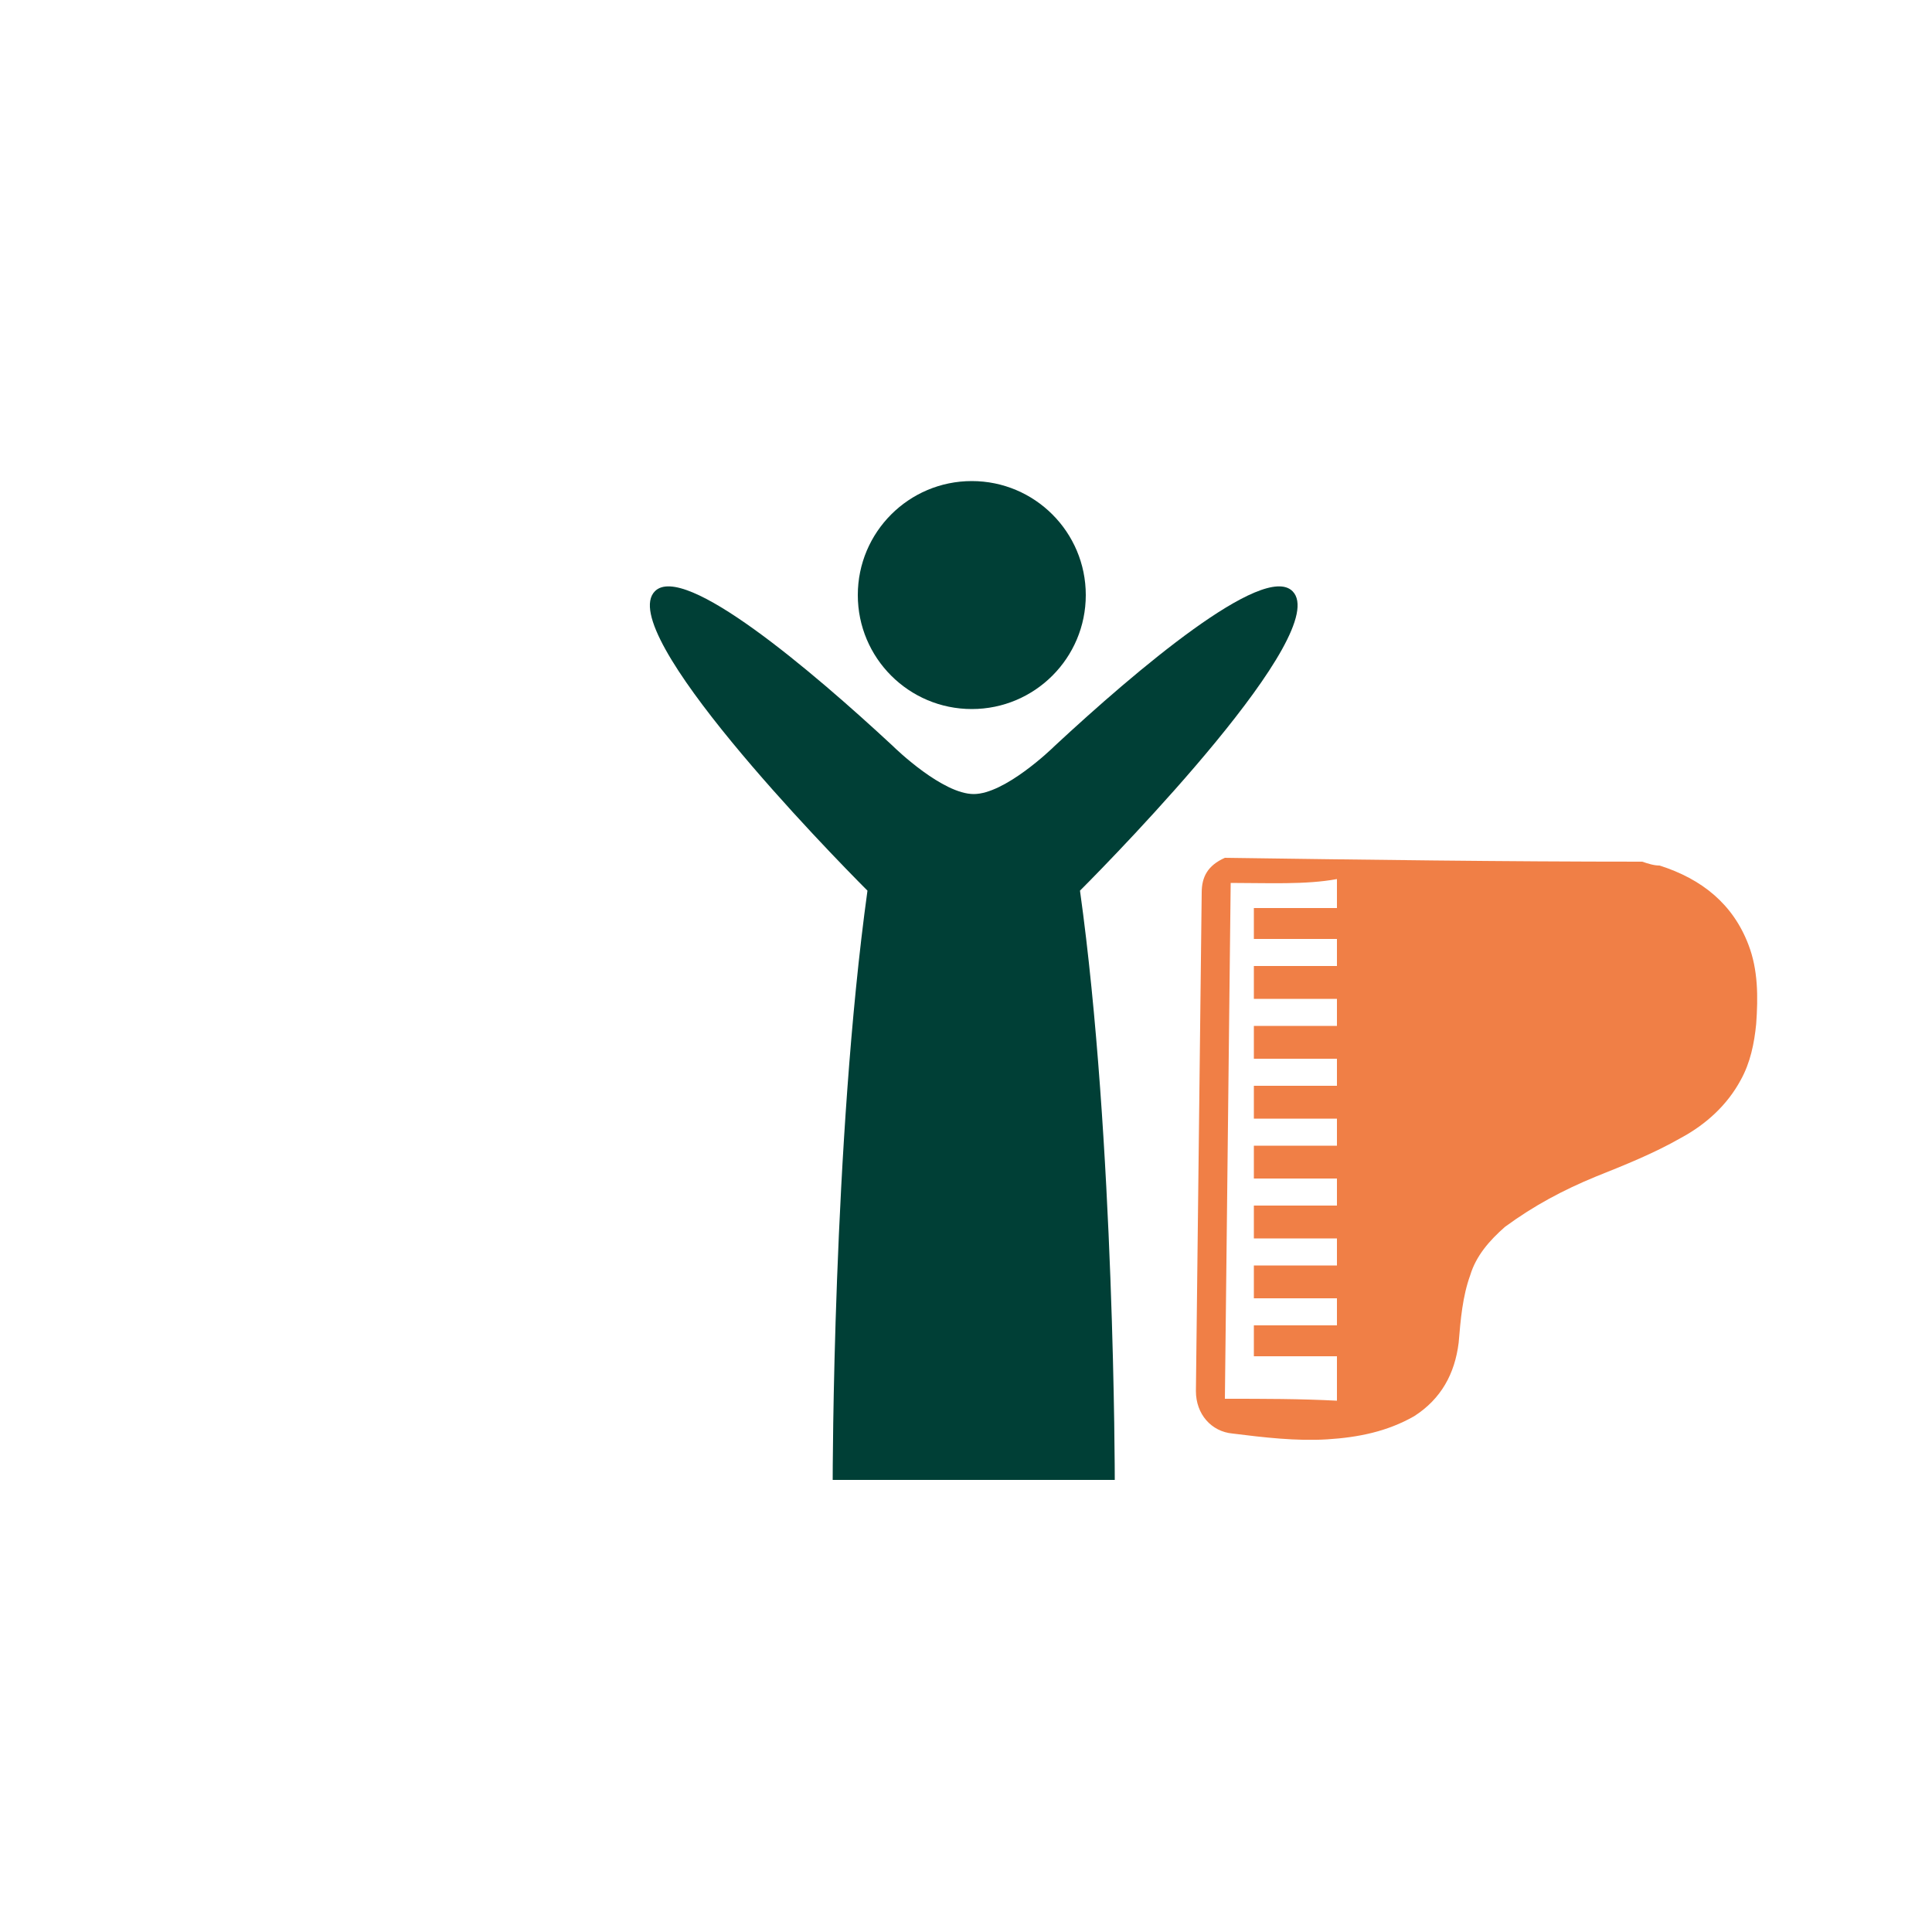
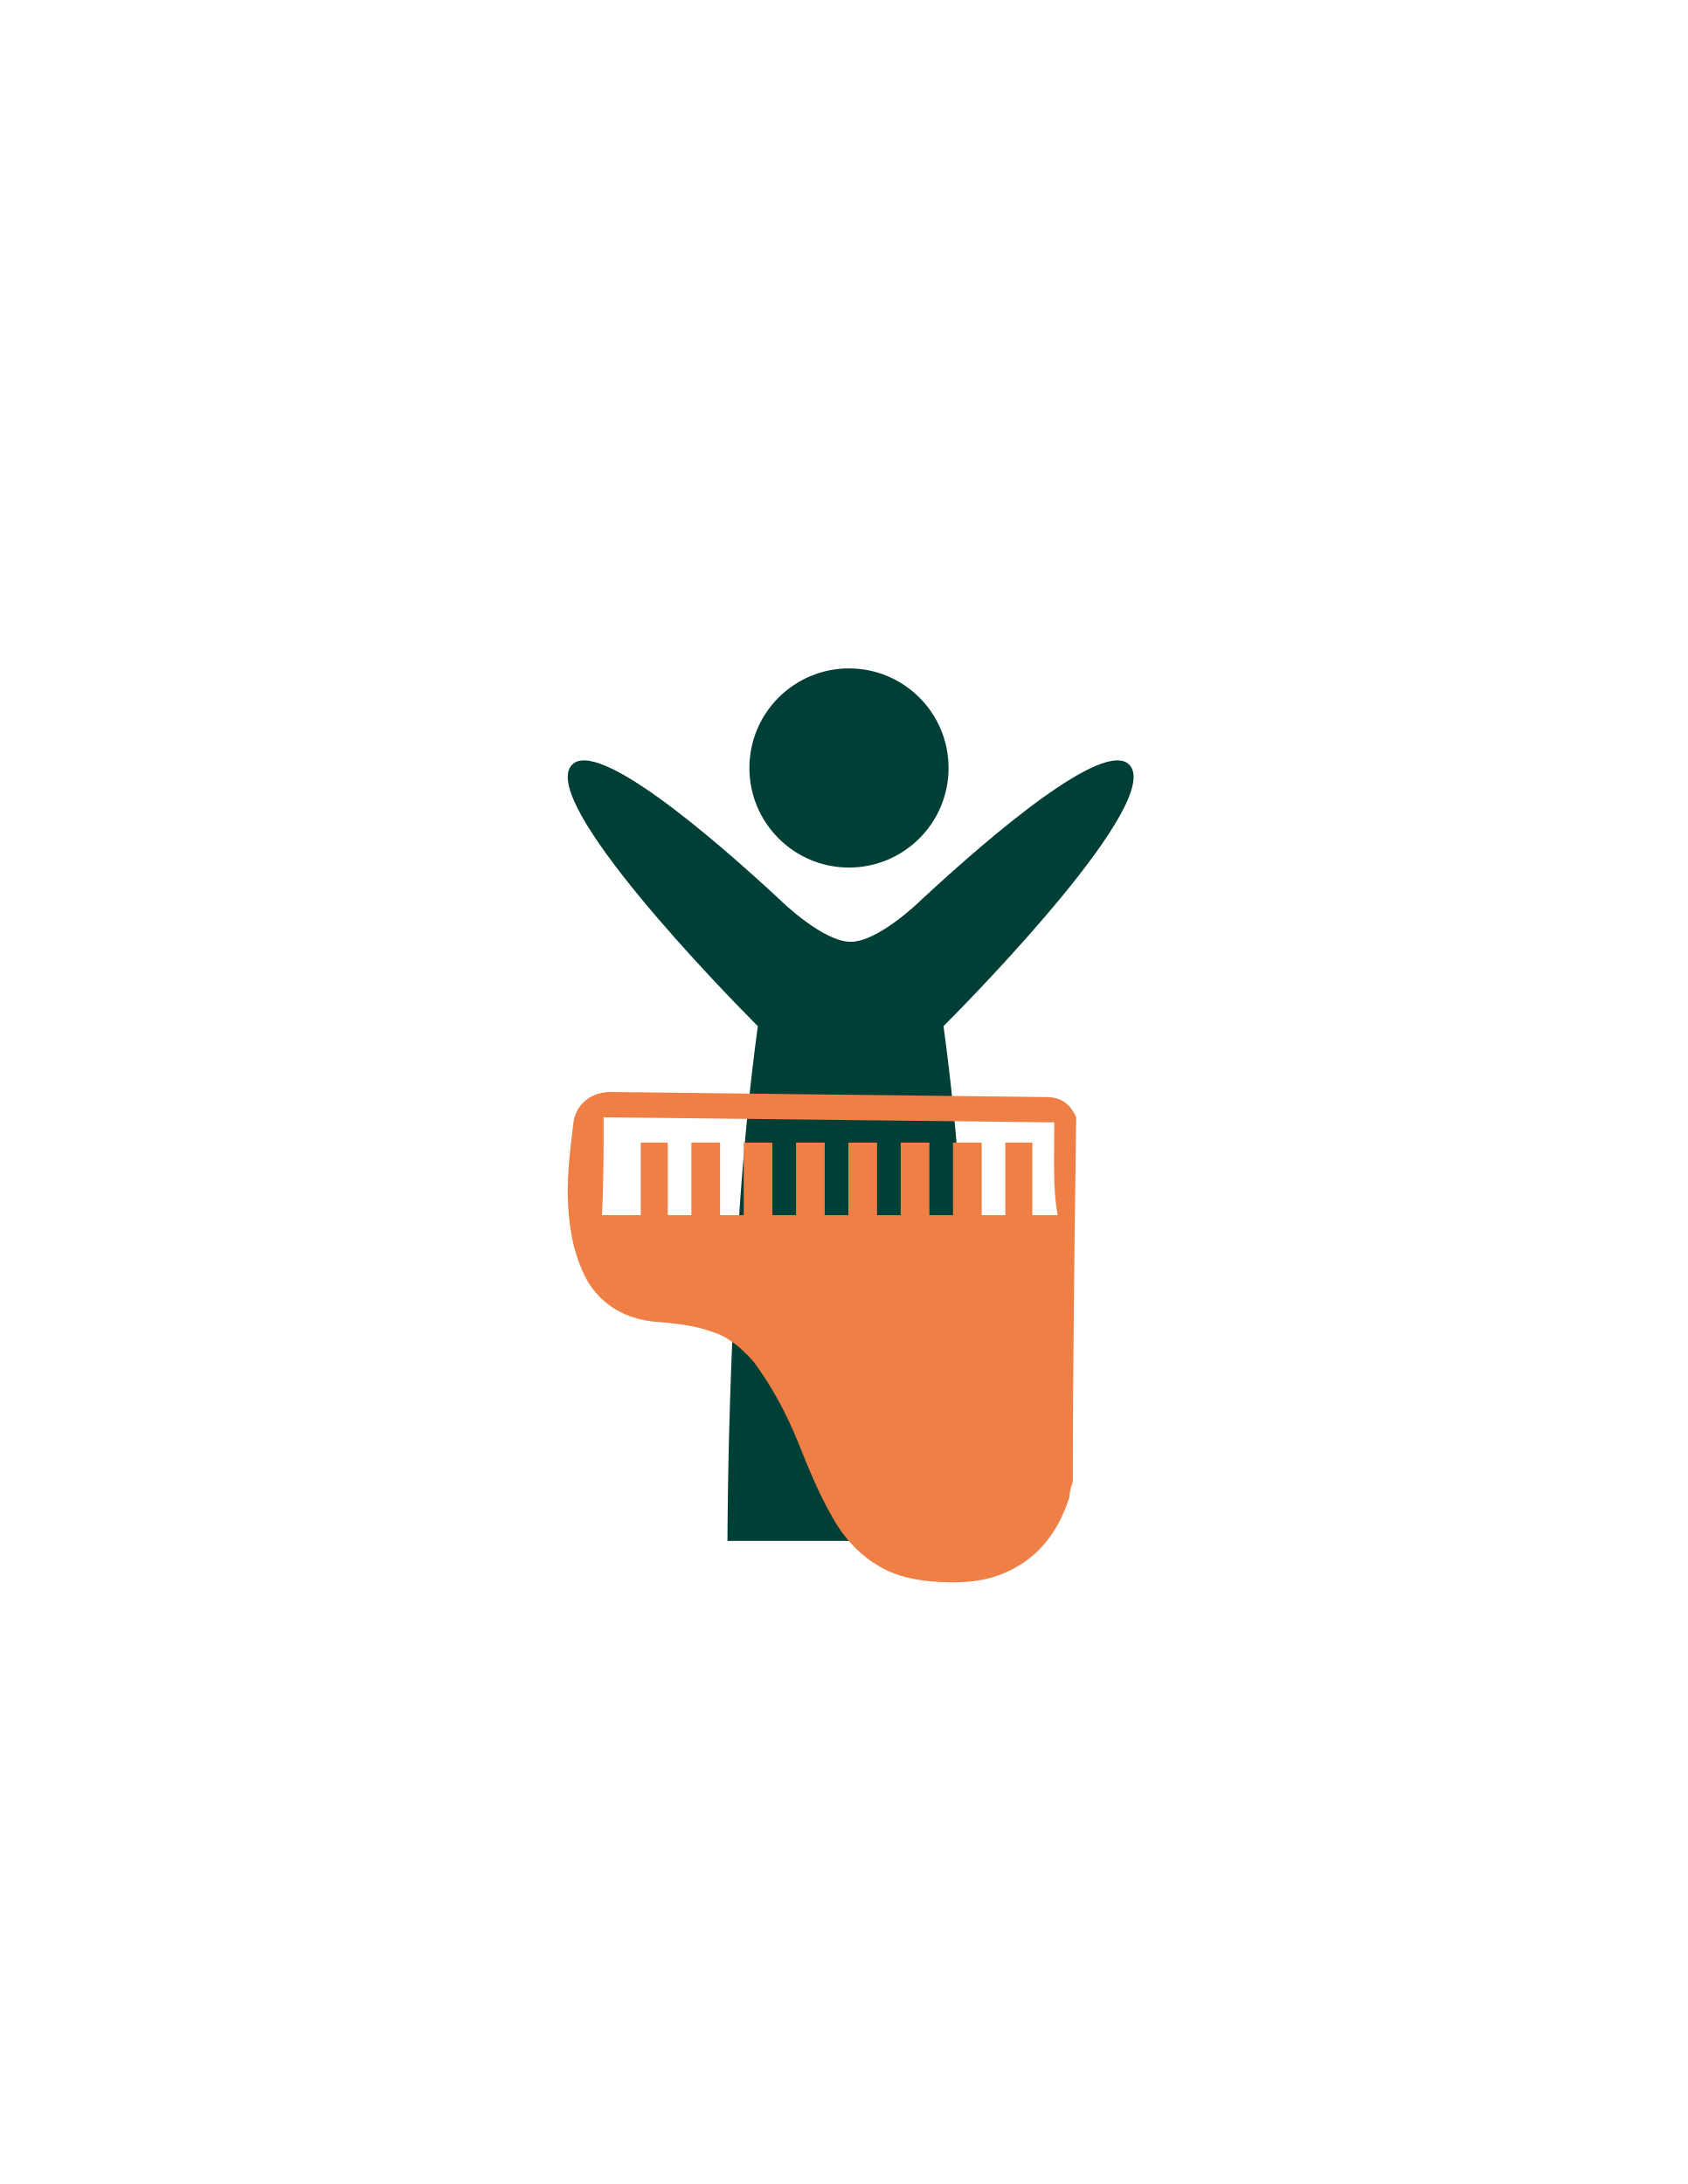
- <svg xmlns="http://www.w3.org/2000/svg" version="1.1" id="Layer_1" x="0px" y="0px" viewBox="0 0 100 100" style="enable-background:new 0 0 100 100;" xml:space="preserve">
-   <style type="text/css">
- 	.st0{fill:#F07F46;}
- 	.st1{fill:#003F36;}
- </style>
-   <path class="st0" d="M-142.5,103.3c0.3,0,0.5,0,0.7,0c0.5,0,0.7,0.2,0.7,0.7c0,0.1,0,0.2,0,0.2c0,9.9,0,19.7,0,29.6  c0,0.8-0.1,0.9-0.9,0.9c-0.3,0-0.6,0-0.9,0c-0.4,0-0.6-0.2-0.6-0.6c0-0.1,0-0.2,0-0.4c0-12.1,0-24.2,0-36.2c0-0.2,0-0.3,0-0.5  c0-0.3,0.2-0.5,0.5-0.5c0.3,0,0.5,0.1,0.6,0.4c0,0.2,0,0.3,0,0.5c0,1.8,0,3.6,0,5.4C-142.5,103-142.5,103.1-142.5,103.3z" />
-   <path class="st0" d="M-150.8,115.7c-2.7,0.8-4.1,2.5-3.8,4.9c0.2,1.7,1.7,3.9,4.9,3.8c0,2.6,0.3,5.1-1.4,7.4c-1.3,1.8-3.1,2.7-5.4,3  c0-0.9,0.1-1.8,0.1-2.6c0.1-1.6,0.1-1.6-1.5-1.6c-1.6,0-3.1,0-4.7,0c-1,0-1.2,0.2-1.1,1.2c0.1,1,0.1,2,0.2,3c-1.2-0.1-2.3-0.4-3.3-1  c-2.1-1.3-3.3-3.2-3.4-5.7c-0.1-1.2,0-2.3,0-3.6c1.4,0.1,2.6-0.3,3.6-1.2c0.8-0.8,1.2-1.7,1.3-2.8c0.1-1.8-0.9-4.1-3.7-4.6  c0-1.8-0.2-3.5,0-5.3c0.3-2.4,2.5-4.1,5.1-4.2c0.4,0,0.7,0,1.1,0c0,0.9-0.1,1.7-0.1,2.6c-0.2,3-0.4,6-0.7,9.1c0,0.6,0.2,1,0.9,1  c1.9,0,3.7,0,5.6,0c0.7,0,0.9-0.3,0.9-1c-0.1-1.4-0.3-2.9-0.4-4.3c-0.2-2.3-0.3-4.6-0.4-6.9c0-0.1,0-0.2,0-0.4  c2.9-0.4,5.4,1.1,6.1,4c0.1,0.3,0.1,0.7,0.1,1C-150.8,112.8-150.8,114.2-150.8,115.7z M-160.1,123.9c0.9,0,1.9,0,2.8,0  c0.6,0,0.9-0.3,0.9-0.7c0-0.5-0.3-0.8-0.9-0.8c-1.9,0-3.7,0-5.6,0c-0.6,0-0.9,0.3-0.9,0.8c0,0.4,0.4,0.7,0.9,0.7  C-161.9,123.9-161,123.9-160.1,123.9z" />
-   <path class="st0" d="M-160.7,93.9c0.4,0,0.9,0,1.4,0c0.4,7.8,0.9,15.6,1.3,23.4c-1.3,0-2.7,0-4,0  C-161.6,109.5-161.1,101.7-160.7,93.9z" />
-   <path class="st0" d="M-158.2,137.9c-1.2,0-2.4,0-3.7,0c-0.1-1.9-0.2-3.9-0.3-5.9c1.4,0,2.8,0,4.3,0  C-158,134-158.1,135.9-158.2,137.9z" />
-   <path class="st0" d="M-158.6,92.4c-1,0-1.9,0-2.8,0c0-1.7,0-3.3,0-5c0.9,0,1.9,0,2.8,0C-158.6,89-158.6,90.7-158.6,92.4z" />
+ <svg xmlns="http://www.w3.org/2000/svg" version="1.1" id="Layer_1" x="0px" y="0px" width="612px" height="792px" viewBox="0 0 612 792" enable-background="new 0 0 612 792" xml:space="preserve">
+   <path fill="#F07F46" d="M-872.1,722.196c1.836,0,3.06,0,4.284,0c3.06,0,4.284,1.224,4.284,4.284c0,0.611,0,1.224,0,1.224  c0,60.588,0,120.563,0,181.152c0,4.896-0.612,5.508-5.508,5.508c-1.836,0-3.672,0-5.508,0c-2.448,0-3.672-1.225-3.672-3.672  c0-0.612,0-1.225,0-2.448c0-74.052,0-148.104,0-221.544c0-1.225,0-1.836,0-3.061c0-1.836,1.224-3.06,3.06-3.06  s3.06,0.612,3.672,2.448c0,1.224,0,1.836,0,3.06c0,11.016,0,22.032,0,33.048C-872.1,720.36-872.1,720.972-872.1,722.196z" />
+   <path fill="#F07F46" d="M-922.896,798.084c-16.524,4.896-25.092,15.3-23.256,29.988c1.224,10.403,10.404,23.868,29.988,23.256  c0,15.912,1.836,31.212-8.568,45.288c-7.956,11.016-18.972,16.523-33.048,18.359c0-5.508,0.612-11.016,0.612-15.911  c0.612-9.793,0.612-9.793-9.18-9.793c-9.792,0-18.972,0-28.764,0c-6.12,0-7.344,1.225-6.732,7.345  c0.612,6.12,0.612,12.239,1.224,18.359c-7.344-0.611-14.076-2.447-20.196-6.12c-12.852-7.955-20.196-19.584-20.808-34.884  c-0.612-7.344,0-14.076,0-22.032c8.568,0.612,15.912-1.836,22.032-7.344c4.896-4.896,7.344-10.403,7.956-17.136  c0.612-11.016-5.508-25.092-22.644-28.152c0-11.016-1.224-21.42,0-32.436c1.836-14.688,15.3-25.092,31.212-25.704  c2.448,0,4.284,0,6.732,0c0,5.508-0.612,10.404-0.612,15.912c-1.224,18.359-2.448,36.72-4.284,55.691c0,3.673,1.224,6.12,5.508,6.12  c11.628,0,22.644,0,34.272,0c4.284,0,5.508-1.836,5.508-6.12c-0.612-8.567-1.836-17.748-2.448-26.315  c-1.224-14.076-1.836-28.152-2.448-42.229c0-0.611,0-1.224,0-2.447c17.748-2.448,33.048,6.731,37.332,24.479  c0.612,1.836,0.612,4.284,0.612,6.12C-922.896,780.336-922.896,788.904-922.896,798.084z M-979.812,848.268  c5.508,0,11.628,0,17.136,0c3.672,0,5.508-1.836,5.508-4.283c0-3.061-1.836-4.896-5.508-4.896c-11.628,0-22.644,0-34.272,0  c-3.672,0-5.508,1.836-5.508,4.896c0,2.447,2.448,4.283,5.508,4.283C-990.828,848.268-985.32,848.268-979.812,848.268z" />
+   <path fill="#F07F46" d="M-983.484,664.668c2.448,0,5.508,0,8.568,0c2.448,47.736,5.508,95.472,7.956,143.208  c-7.956,0-16.524,0-24.48,0C-988.992,760.14-985.932,712.404-983.484,664.668z" />
+   <path fill="#F07F46" d="M-968.184,933.948c-7.344,0-14.688,0-22.644,0c-0.612-11.628-1.224-23.868-1.836-36.108  c8.568,0,17.136,0,26.316,0C-966.96,910.08-967.572,921.708-968.184,933.948z" />
+   <path fill="#F07F46" d="M-970.632,655.488c-6.12,0-11.628,0-17.136,0c0-10.404,0-20.196,0-30.601c5.508,0,11.628,0,17.136,0  C-970.632,634.68-970.632,645.084-970.632,655.488z" />
  <g>
-     <path class="st0" d="M-48.5,59.4c0,0-0.1,0.1-0.1,0.1c-0.3,0.9-0.9,1.4-1.9,1.4c-0.2,0-0.4,0-0.5,0c0-2.1,0-4.1,0-6.2   c0.4,0,0.8,0.1,1.2,0.1c0.1-3.5-1.2-6.4-4.1-8.4c-3.2-2.1-6.7-2.3-10-0.3c-3.3,1.9-4.7,4.9-4.6,8.7c0.4,0,0.8-0.1,1.2-0.1   c0,2.1,0,4.2,0,6.2c-0.8,0.1-1.6,0-2.1-0.7c-0.3-0.3-0.4-0.7-0.4-1.2c0-1.7,0-3.5,0-5.2c0.1-3.1,1.3-5.6,3.6-7.6   c1.6-1.4,3.5-2.3,5.6-2.5c3.1-0.4,5.9,0.4,8.3,2.4c1.8,1.5,3,3.5,3.5,5.9c0.1,0.4,0.1,0.9,0.2,1.3c0,0,0,0.1,0,0.1   C-48.5,55.3-48.5,57.4-48.5,59.4z" />
-     <path class="st0" d="M-63.6,57.8c0,1.2,0,2.4,0,3.6c0,0.5-0.2,0.8-0.7,0.7c-0.3,0-0.7,0-1-0.1c-0.5-0.2-0.7-0.6-0.7-1.2   c0-1.6,0-3.1,0-4.7c0-0.5,0-0.9,0-1.4c0-0.8,0.5-1.3,1.3-1.3c0.2,0,0.3,0,0.5,0c0.4,0,0.7,0.3,0.7,0.7   C-63.6,55.3-63.6,56.6-63.6,57.8z" />
-     <path class="st0" d="M-54.8,57.8c0-1.2,0-2.4,0-3.6c0-0.5,0.2-0.7,0.7-0.7c0.2,0,0.3,0,0.5,0c0.7,0,1.2,0.5,1.2,1.2   c0,2.1,0,4.2,0,6.2c0,0.7-0.5,1.2-1.2,1.2c-0.2,0-0.4,0-0.6,0c-0.4,0-0.7-0.3-0.7-0.7C-54.8,60.2-54.8,59-54.8,57.8z" />
+     <path fill="#F07F46" d="M-296.82,453.528l-0.612,0.611c-1.836,5.509-5.508,8.568-11.628,8.568c-1.224,0-2.448,0-3.06,0   c0-12.852,0-25.092,0-37.944c2.448,0,4.896,0.612,7.344,0.612c0.612-21.42-7.344-39.168-25.092-51.408   c-19.584-12.852-41.004-14.076-61.2-1.836c-20.196,11.628-28.764,29.988-28.152,53.244c2.448,0,4.896-0.612,7.344-0.612   c0,12.853,0,25.704,0,37.944c-4.896,0.612-9.792,0-12.852-4.284c-1.836-1.836-2.448-4.284-2.448-7.344c0-10.404,0-21.42,0-31.824   c0.612-18.972,7.956-34.272,22.032-46.512c9.792-8.568,21.42-14.076,34.272-15.3c18.972-2.448,36.108,2.448,50.796,14.688   c11.016,9.18,18.36,21.42,21.42,36.108c0.612,2.448,0.612,5.508,1.224,7.956v0.611C-296.82,428.436-296.82,441.288-296.82,453.528z   " />
+     <path fill="#F07F46" d="M-389.232,443.736c0,7.344,0,14.688,0,22.031c0,3.061-1.224,4.896-4.284,4.284c-1.836,0-4.284,0-6.12-0.611   c-3.06-1.225-4.284-3.673-4.284-7.345c0-9.792,0-18.972,0-28.764c0-3.061,0-5.508,0-8.568c0-4.896,3.06-7.956,7.956-7.956   c1.224,0,1.836,0,3.06,0c2.448,0,4.284,1.836,4.284,4.284C-389.232,428.436-389.232,436.392-389.232,443.736z" />
+     <path fill="#F07F46" d="M-335.376,443.736c0-7.345,0-14.688,0-22.032c0-3.061,1.224-4.284,4.284-4.284c1.224,0,1.836,0,3.06,0   c4.284,0,7.344,3.061,7.344,7.344c0,12.853,0,25.704,0,37.944c0,4.284-3.06,7.344-7.344,7.344c-1.224,0-2.448,0-3.672,0   c-2.448,0-4.284-1.836-4.284-4.284C-335.376,458.424-335.376,451.08-335.376,443.736z" />
  </g>
  <g>
-     <path class="st1" d="M66.9,30.6c-1.5-1.5-8.1,4.1-12.3,8c-0.2,0.2-2.6,2.5-4.2,2.5s-4-2.3-4.2-2.5c-4.2-3.9-10.8-9.5-12.3-8   c-2.1,2.1,9,13.5,11,15.5c-1.8,13-1.8,30.5-1.8,30.5h7.3h7.3c0,0,0-17.6-1.8-30.5C57.9,44.1,69,32.7,66.9,30.6z" />
+     <path fill="#003F36" d="M409.428,277.272c-9.18-9.18-49.571,25.092-75.275,48.96c-1.225,1.224-15.912,15.3-25.704,15.3   c-9.792,0-24.48-14.076-25.704-15.3c-25.704-23.868-66.096-58.14-75.276-48.96c-12.852,12.852,55.08,82.62,67.32,94.86   c-11.016,79.561-11.016,186.66-11.016,186.66h44.676h44.676c0,0,0-107.712-11.016-186.66   C354.348,359.892,422.28,290.124,409.428,277.272z" />
  </g>
-   <circle class="st1" cx="50.3" cy="30.8" r="5.9" />
+   <circle fill="#003F36" cx="307.836" cy="278.496" r="36.108" />
  <g>
    <g>
      <g>
-         <path class="st0" d="M-93.8,68.3l-1.3-1.7c-0.4-0.5-1.1-0.6-1.5-0.2l-4,3.1c-0.5,0.4-0.6,1.1-0.2,1.5l1.3,1.7     c0.4,0.5,1.1,0.6,1.5,0.2l4-3.1C-93.5,69.5-93.4,68.8-93.8,68.3z" />
+         <path fill="#F07F46" d="M-574.056,507.996l-7.956-10.404c-2.448-3.06-6.732-3.672-9.18-1.224l-24.48,18.972     c-3.06,2.448-3.672,6.732-1.224,9.181l7.956,10.403c2.448,3.061,6.732,3.672,9.18,1.225l24.48-18.973     C-572.22,515.34-571.608,511.056-574.056,507.996z" />
      </g>
    </g>
    <g>
      <g>
-         <rect x="-98.1" y="64.9" transform="matrix(0.791 -0.6118 0.6118 0.791 -60.3805 -45.9266)" class="st0" width="1.5" height="1.1" />
+         <rect x="-600.323" y="486.901" transform="matrix(-0.791 0.6118 -0.6118 -0.791 -767.015 1242.545)" fill="#F07F46" width="9.18" height="6.732" />
      </g>
    </g>
    <g>
      <g>
-         <rect x="-100.2" y="66.4" transform="matrix(0.791 -0.6118 0.6118 0.791 -61.7575 -46.8351)" class="st0" width="1.5" height="1.1" />
+         <rect x="-613.3" y="496.465" transform="matrix(-0.791 0.6118 -0.6118 -0.791 -784.43 1267.608)" fill="#F07F46" width="9.18" height="6.732" />
      </g>
    </g>
    <g>
      <g>
-         <rect x="-102.2" y="68" transform="matrix(0.791 -0.6118 0.6118 0.791 -63.1371 -47.7454)" class="st0" width="1.5" height="1.1" />
+         <rect x="-625.434" y="506.128" transform="matrix(-0.791 0.6118 -0.6118 -0.791 -800.2251 1292.344)" fill="#F07F46" width="9.18" height="6.732" />
      </g>
    </g>
    <g>
      <g>
-         <rect x="-93.9" y="70.3" transform="matrix(0.791 -0.6118 0.6118 0.791 -62.849 -42.1854)" class="st0" width="1.5" height="1.1" />
+         <rect x="-574.88" y="520.212" transform="matrix(-0.791 0.6118 -0.6118 -0.791 -701.0651 1286.639)" fill="#F07F46" width="9.18" height="6.732" />
      </g>
    </g>
    <g>
      <g>
-         <rect x="-95.9" y="71.9" transform="matrix(0.791 -0.6118 0.6118 0.791 -64.2259 -43.0939)" class="st0" width="1.5" height="1.1" />
+         <rect x="-586.998" y="529.886" transform="matrix(-0.791 0.6118 -0.6118 -0.791 -716.8752 1311.375)" fill="#F07F46" width="9.18" height="6.732" />
      </g>
    </g>
    <g>
      <g>
-         <rect x="-97.9" y="73.5" transform="matrix(0.791 -0.6118 0.6118 0.791 -65.6056 -44.0042)" class="st0" width="1.5" height="1.1" />
+         <rect x="-599.132" y="539.549" transform="matrix(-0.791 0.6118 -0.6118 -0.791 -732.6714 1336.11)" fill="#F07F46" width="9.18" height="6.732" />
      </g>
    </g>
    <g>
      <g>
-         <path class="st0" d="M-111.7,90.5c0.4-1.7,1.9-2.8,3.5-3.4c0.6-0.2,1-0.5,1.5-0.8c2.3-1.8,2.5-3.9,1.1-6.5l-1.2,1     c-0.8,0.6-1.9,0.5-2.6-0.3l-1.3-1.7c-0.6-0.8-0.5-1.9,0.3-2.6l1.3-0.9c-2.2-1.9-4.3-2.3-6.5-0.5c-0.5,0.4-0.8,0.7-1.2,1.3     c-1,1.4-2.4,2.6-4.2,2.6c-1.8-0.1-4,0.2-5.4,1.3c-4.3,3.3-4.1,7.9-0.3,12.7c3.7,4.9,8,6.2,12.4,2.9     C-112.9,94.3-112.1,92.2-111.7,90.5z M-118,89.4l-3.6-4.6l1.2-0.9l3.6,4.6L-118,89.4z M-116,84.2c-1-1.3-0.8-3.1,0.5-4.1     c1.3-1,3.1-0.8,4.1,0.5c1,1.3,0.8,3.1-0.5,4.1C-113.1,85.7-115,85.5-116,84.2z" />
+         <path fill="#F07F46" d="M-683.604,643.86c2.448-10.404,11.628-17.137,21.42-20.809c3.672-1.224,6.12-3.06,9.18-4.896     c14.076-11.017,15.3-23.868,6.732-39.78l-7.344,6.12c-4.896,3.672-11.628,3.06-15.912-1.836l-7.956-10.404     c-3.672-4.896-3.06-11.628,1.836-15.912l7.956-5.508c-13.464-11.628-26.316-14.076-39.78-3.06     c-3.06,2.447-4.896,4.283-7.344,7.956c-6.12,8.567-14.688,15.911-25.704,15.911c-11.016-0.611-24.48,1.225-33.048,7.956     c-26.316,20.196-25.092,48.349-1.836,77.725c22.644,29.987,48.96,37.943,75.888,17.748     C-690.948,667.116-686.052,654.264-683.604,643.86z M-722.16,637.128l-22.032-28.152l7.344-5.508l22.032,28.152L-722.16,637.128z      M-709.92,605.304c-6.12-7.956-4.896-18.972,3.06-25.092s18.972-4.896,25.092,3.06c6.12,7.956,4.896,18.973-3.06,25.093     C-692.172,614.484-703.8,613.26-709.92,605.304z" />
      </g>
    </g>
    <g>
      <g>
-         <path class="st0" d="M-100.5,74.5c0.5-0.4,0.5-1,0.2-1.5l-0.9-1.2c-0.4-0.5-1-0.6-1.5-0.2l-7.1,5.1c-0.5,0.4-0.6,1.1-0.2,1.5     l1.3,1.7c0.4,0.5,1.1,0.6,1.5,0.2L-100.5,74.5z" />
+         <path fill="#F07F46" d="M-615.06,545.94c3.06-2.448,3.06-6.12,1.224-9.181l-5.508-7.344c-2.448-3.06-6.12-3.672-9.18-1.224     l-43.452,31.212c-3.06,2.447-3.672,6.731-1.224,9.18l7.956,10.404c2.448,3.06,6.732,3.672,9.18,1.224L-615.06,545.94z" />
      </g>
    </g>
  </g>
  <g>
    <g>
      <g>
-         <path class="st0" d="M-38.6,131.8c-1.2-0.9-2.4-2-3.3-3.3l-0.8-1.2c-0.2-0.2-0.5-0.4-0.7-0.3c-0.3,0.1-0.5,0.3-0.5,0.6v10.5     c-0.4-0.2-0.8-0.4-1.3-0.4c-1.5,0-2.7,1.2-2.7,2.7c0,1.5,1.2,2.7,2.7,2.7s2.7-1.2,2.7-2.7v-10.6c0.9,1.2,2.1,2.2,3.2,3     c0.5,0.4,0.8,1,0.8,1.6c0,1.1-0.9,2-2,2c-0.4,0-0.7,0.3-0.7,0.7c0,0.4,0.3,0.7,0.7,0.7c1.8,0,3.3-1.5,3.3-3.3     C-37.2,133.4-37.8,132.4-38.6,131.8z" />
+         <path fill="#F07F46" d="M-236.232,896.616c-7.344-5.508-14.688-12.24-20.196-20.196l-4.896-7.344     c-1.224-1.225-3.06-2.448-4.284-1.836c-1.836,0.611-3.06,1.836-3.06,3.672v64.26c-2.448-1.224-4.896-2.448-7.956-2.448     c-9.18,0-16.524,7.345-16.524,16.524s7.344,16.524,16.524,16.524s16.524-7.345,16.524-16.524v-64.872     c5.508,7.344,12.852,13.464,19.584,18.36c3.06,2.447,4.896,6.12,4.896,9.792c0,6.731-5.508,12.239-12.24,12.239     c-2.448,0-4.284,1.837-4.284,4.284c0,2.448,1.836,4.284,4.284,4.284c11.016,0,20.196-9.18,20.196-20.196     C-227.664,906.408-231.336,900.288-236.232,896.616z" />
      </g>
    </g>
    <g>
      <g>
-         <path class="st0" d="M-26,132.5l-9.4,2.7c-0.3,0.1-0.5,0.3-0.5,0.6v9c-0.4-0.2-0.8-0.4-1.3-0.4c-1.5,0-2.7,1.2-2.7,2.7     c0,1.5,1.2,2.7,2.7,2.7s2.7-1.2,2.7-2.7c0-0.2,0-8.2,0-8.2l8.1-2.3v5.5c-0.4-0.2-0.8-0.4-1.3-0.4c-1.5,0-2.7,1.2-2.7,2.7     c0,1.5,1.2,2.7,2.7,2.7c1.5,0,2.7-1.2,2.7-2.7c0-0.2,0-11.3,0-11.3C-25.1,132.7-25.6,132.4-26,132.5z" />
+         <path fill="#F07F46" d="M-159.12,900.9l-57.528,16.523c-1.836,0.612-3.06,1.836-3.06,3.672v55.08     c-2.448-1.224-4.896-2.447-7.956-2.447c-9.18,0-16.524,7.344-16.524,16.523s7.344,16.524,16.524,16.524     c9.18,0,16.524-7.345,16.524-16.524c0-1.224,0-50.184,0-50.184l49.572-14.076v33.66c-2.448-1.225-4.896-2.448-7.956-2.448     c-9.18,0-16.524,7.344-16.524,16.524c0,9.18,7.344,16.523,16.524,16.523S-153,982.908-153,973.729c0-1.225,0-69.156,0-69.156     C-153.612,902.124-156.672,900.288-159.12,900.9z" />
      </g>
    </g>
  </g>
  <g>
-     <path class="st0" d="M14.6,142.7c-0.2,0-0.5,0-0.7,0c-0.2,0-0.3,0.1-0.3,0.3c0,0.2,0.1,0.3,0.3,0.3c0.2,0,0.4,0,0.6,0   c0,1.1,0,2.3,0,3.4c-0.2,0-0.4,0-0.6,0c-0.4,0-0.4,0.1-0.4,0.4c0.1,2.1,0.2,4.3,0.3,6.4c0,0.2,0,0.4,0,0.6c-2,0-3.8-0.9-4.6-2.7   c-0.4-0.9-0.6-1.9-0.7-2.9c0-0.1,0-0.2,0.1-0.3c0.4-0.6,0.5-1.3,0.1-1.9c0-0.1,0-0.2,0-0.3c0.1,0,0.2,0,0.2,0.1   c0.4,0.3,0.8,0.4,1.2,0c0.2-0.3,0.5-0.6,0.6-1c0.3-1,0.4-2.1,0.2-3.1c-0.1-0.4-0.2-0.8-0.5-1.1c-0.3-0.3-0.6-0.3-1-0.1   c-0.1,0-0.2,0-0.3,0c0-0.1,0-0.2,0.1-0.3c0.5-0.5,0.7-1.2,0.4-1.9c0-0.1-0.1-0.3-0.1-0.4c0.1-1.8,1.4-3.2,3.2-3.7   c0.2-0.1,0.4-0.1,0.7-0.2c0,0.2,0,0.3-0.1,0.4c0,1.5-0.1,3.1-0.1,4.6c0,0.4,0,0.4,0.4,0.4c0.2,0,0.4,0,0.6,0c0,0,0,0,0,0   C14.6,140.7,14.6,141.7,14.6,142.7z M10.9,147.1c0.4,0.3,0.8,0.3,1.1-0.1c0.1-0.1,0.1-0.3,0.2-0.5c0.1-0.6,0.2-1.2,0.3-1.8   c0-0.1,0.1-0.2,0.2-0.3c0.1,0.1,0.1,0.2,0.2,0.2c0.1,0.1,0.2,0.2,0.3,0.2c0.1,0,0.2-0.2,0.2-0.3c0-0.3-0.1-0.5-0.4-0.6   c-0.5-0.2-0.9,0-1,0.6c-0.1,0.7-0.2,1.3-0.3,2c0,0.1-0.1,0.2-0.2,0.3c-0.1-0.1-0.1-0.2-0.2-0.2c-0.1-0.1-0.2-0.2-0.3-0.2   c-0.1,0-0.2,0.2-0.2,0.3C10.7,146.8,10.8,146.9,10.9,147.1z" />
-     <path class="st0" d="M15.2,146.6c0-1.1,0-2.3,0-3.4c0.2,0,0.4,0,0.6,0c0.2,0,0.3-0.1,0.3-0.3c0-0.2-0.1-0.3-0.3-0.3   c-0.2,0-0.4,0-0.6,0c0-1,0-2,0-3c0.2,0,0.4,0,0.5,0c0.5,0,0.5,0,0.5-0.5c0-1.6-0.1-3.1-0.1-4.7c0-0.1,0-0.2,0-0.3   c1.9,0.2,3.7,1.6,3.9,3.8c0,0.2,0,0.4-0.1,0.5c-0.2,0.7-0.1,1.3,0.4,1.8c0.1,0.1,0.1,0.2,0.1,0.3c-0.1,0-0.2,0-0.3,0   c-0.4-0.3-0.9-0.2-1.1,0.3c-0.2,0.3-0.3,0.7-0.3,1.1c-0.1,1-0.1,2,0.3,3c0.1,0.4,0.3,0.8,0.7,1c0.4,0.2,0.7,0.2,1-0.1   c0.1-0.1,0.2-0.1,0.2-0.1c0,0.1,0,0.2,0,0.3c-0.4,0.7-0.3,1.3,0.1,2c0,0.1,0.1,0.1,0.1,0.2c0,1.7-0.5,3.3-1.7,4.5   c-1,0.9-2.2,1.2-3.5,1.3c0.1-2,0.2-3.9,0.3-5.9c0-0.4,0-0.8,0.1-1.1c0-0.3-0.1-0.4-0.4-0.4C15.7,146.6,15.4,146.6,15.2,146.6z    M17.7,144c-0.3-0.2-0.5-0.3-0.8-0.2c-0.3,0.1-0.5,0.3-0.5,0.6c0,0.1,0.1,0.3,0.2,0.3c0.1,0,0.2-0.1,0.3-0.2   c0.1-0.1,0.1-0.2,0.2-0.2c0.1,0.1,0.2,0.2,0.2,0.3c0.1,0.6,0.2,1.1,0.3,1.7c0,0.2,0.1,0.3,0.1,0.5c0.1,0.3,0.4,0.5,0.7,0.4   c0.3,0,0.5-0.3,0.6-0.6c0-0.2,0-0.3-0.2-0.4c-0.2,0-0.3,0-0.3,0.2c0,0.1-0.1,0.1-0.2,0.2c-0.1-0.1-0.1-0.1-0.2-0.2c0,0,0-0.1,0-0.1   c-0.1-0.6-0.2-1.2-0.3-1.8C17.8,144.4,17.8,144.2,17.7,144z" />
-     <path class="st0" d="M15.7,139.1c-0.5,0-1.1,0-1.6,0c0-0.8,0-1.6,0.1-2.4c0.1-3.7,0.2-7.3,0.3-11c0-0.5-0.1-1-0.2-1.4   c-0.1-0.7-0.2-1.5-0.3-2.2c0.6,0,1.3,0,1.9,0c0,0.3-0.1,0.7-0.2,1c-0.3,1.7-0.4,3.3-0.3,5c0.1,3.6,0.2,7.3,0.3,10.9   C15.7,139,15.7,139.1,15.7,139.1z" />
-     <path class="st0" d="M14.1,147.2c0.5,0,1,0,1.6,0c-0.1,2.3-0.2,4.6-0.3,6.8c-0.3,0-0.6,0-0.9,0C14.4,151.7,14.2,149.5,14.1,147.2z" />
-     <path class="st0" d="M17.3,123.8c-0.5,0-0.9,0-1.4,0c0-0.2,0-0.4,0-0.6c0.4,0,0.9,0,1.3,0c0-0.1,0-0.2,0-0.2   c0.1-0.1,0.2-0.2,0.3-0.2c0.1,0,0.2,0.1,0.2,0.2c0,0.3,0,0.6,0,0.9c0,0.1-0.2,0.2-0.2,0.2c-0.1,0-0.2-0.1-0.3-0.2   C17.3,124,17.3,123.9,17.3,123.8z" />
-     <path class="st0" d="M12.5,123.3c0.5,0,0.9,0,1.3,0c0,0.2,0,0.4,0,0.6c-0.4,0-0.9,0-1.3,0c0,0.1,0,0.2,0,0.2   c-0.1,0.1-0.2,0.2-0.3,0.2c-0.1,0-0.2-0.1-0.2-0.2c0-0.3,0-0.6,0-0.9c0-0.1,0.2-0.2,0.2-0.2c0.1,0,0.2,0.1,0.3,0.2   C12.5,123.1,12.5,123.2,12.5,123.3z" />
+     <path fill="#F07F46" d="M89.352,963.324c-1.224,0-3.06,0-4.284,0c-1.224,0-1.836,0.611-1.836,1.836   c0,1.224,0.612,1.836,1.836,1.836c1.224,0,2.448,0,3.672,0c0,6.732,0,14.076,0,20.808c-1.224,0-2.448,0-3.672,0   c-2.448,0-2.448,0.612-2.448,2.448c0.612,12.852,1.224,26.316,1.836,39.168c0,1.224,0,2.448,0,3.672   c-12.24,0-23.256-5.508-28.152-16.523c-2.448-5.509-3.672-11.628-4.284-17.748c0-0.612,0-1.225,0.612-1.836   c2.448-3.673,3.06-7.956,0.612-11.628c0-0.612,0-1.225,0-1.837c0.612,0,1.224,0,1.224,0.612c2.448,1.836,4.896,2.448,7.344,0   c1.224-1.836,3.06-3.672,3.672-6.12c1.836-6.12,2.448-12.852,1.224-18.972c-0.612-2.448-1.224-4.896-3.06-6.732   s-3.672-1.836-6.12-0.611c-0.612,0-1.224,0-1.836,0c0-0.612,0-1.225,0.612-1.837c3.06-3.06,4.284-7.344,2.448-11.627   c0-0.612-0.612-1.837-0.612-2.448c0.612-11.017,8.568-19.584,19.584-22.645c1.224-0.611,2.448-0.611,4.284-1.224   c0,1.224,0,1.836-0.612,2.448c0,9.18-0.612,18.972-0.612,28.151c0,2.448,0,2.448,2.448,2.448c1.224,0,2.448,0,3.672,0l0,0   C89.352,951.084,89.352,957.204,89.352,963.324z M66.708,990.252c2.448,1.836,4.896,1.836,6.732-0.612   c0.612-0.611,0.612-1.836,1.224-3.06c0.612-3.672,1.224-7.344,1.836-11.016c0-0.612,0.612-1.225,1.224-1.837   c0.612,0.612,0.612,1.225,1.224,1.225c0.612,0.612,1.224,1.224,1.836,1.224c0.612,0,1.224-1.224,1.224-1.836   c0-1.836-0.612-3.06-2.448-3.672c-3.06-1.225-5.508,0-6.12,3.672c-0.612,4.284-1.224,7.956-1.836,12.24   c0,0.612-0.612,1.224-1.224,1.836c-0.612-0.612-0.612-1.224-1.224-1.224c-0.612-0.612-1.224-1.225-1.836-1.225   c-0.612,0-1.224,1.225-1.224,1.836C65.484,988.416,66.096,989.028,66.708,990.252z" />
+     <path fill="#F07F46" d="M93.024,987.192c0-6.732,0-14.076,0-20.809c1.224,0,2.448,0,3.672,0c1.224,0,1.836-0.611,1.836-1.836   c0-1.224-0.612-1.836-1.836-1.836c-1.224,0-2.448,0-3.672,0c0-6.12,0-12.24,0-18.36c1.224,0,2.448,0,3.06,0   c3.06,0,3.06,0,3.06-3.06c0-9.792-0.612-18.972-0.612-28.764c0-0.612,0-1.225,0-1.836c11.628,1.224,22.644,9.792,23.868,23.256   c0,1.224,0,2.448-0.612,3.06c-1.224,4.284-0.612,7.956,2.448,11.017c0.612,0.611,0.612,1.224,0.612,1.836c-0.612,0-1.224,0-1.836,0   c-2.448-1.836-5.508-1.225-6.732,1.836c-1.224,1.836-1.836,4.284-1.836,6.731c-0.612,6.12-0.612,12.24,1.836,18.36   c0.612,2.448,1.836,4.896,4.284,6.12c2.448,1.224,4.284,1.224,6.12-0.612c0.612-0.612,1.224-0.612,1.224-0.612   c0,0.612,0,1.225,0,1.837c-2.448,4.283-1.836,7.956,0.612,12.239c0,0.612,0.612,0.612,0.612,1.225   c0,10.403-3.06,20.195-10.404,27.54c-6.12,5.508-13.464,7.344-21.42,7.956c0.612-12.24,1.224-23.868,1.836-36.108   c0-2.448,0-4.896,0.612-6.732c0-1.836-0.612-2.447-2.448-2.447C96.084,987.192,94.248,987.192,93.024,987.192z M108.324,971.28   c-1.836-1.225-3.06-1.836-4.896-1.225c-1.836,0.612-3.06,1.836-3.06,3.673c0,0.611,0.612,1.836,1.224,1.836   c0.612,0,1.224-0.612,1.836-1.225c0.612-0.611,0.612-1.224,1.224-1.224c0.612,0.612,1.224,1.224,1.224,1.836   c0.612,3.672,1.224,6.732,1.836,10.404c0,1.224,0.612,1.836,0.612,3.06c0.612,1.836,2.448,3.061,4.284,2.448   c1.836,0,3.06-1.836,3.672-3.672c0-1.225,0-1.836-1.224-2.448c-1.224,0-1.836,0-1.836,1.224c0,0.612-0.612,0.612-1.224,1.225   c-0.612-0.612-0.612-0.612-1.224-1.225v-0.611c-0.612-3.673-1.224-7.345-1.836-11.017   C108.936,973.728,108.936,972.504,108.324,971.28z" />
+     <path fill="#F07F46" d="M96.084,941.292c-3.06,0-6.732,0-9.792,0c0-4.896,0-9.792,0.612-14.688   c0.612-22.645,1.224-44.677,1.836-67.32c0-3.061-0.612-6.12-1.224-8.568c-0.612-4.284-1.224-9.18-1.836-13.464   c3.672,0,7.956,0,11.628,0c0,1.836-0.612,4.284-1.224,6.12c-1.836,10.404-2.448,20.196-1.836,30.6   c0.612,22.032,1.224,44.677,1.836,66.708V941.292z" />
+     <path fill="#F07F46" d="M86.292,990.864c3.06,0,6.12,0,9.792,0c-0.612,14.076-1.224,28.151-1.836,41.616c-1.836,0-3.672,0-5.508,0   C88.128,1018.404,86.904,1004.94,86.292,990.864z" />
+     <path fill="#F07F46" d="M105.876,847.656c-3.06,0-5.508,0-8.568,0c0-1.225,0-2.448,0-3.672c2.448,0,5.508,0,7.956,0   c0-0.612,0-1.225,0-1.225c0.612-0.611,1.224-1.224,1.836-1.224c0.612,0,1.224,0.612,1.224,1.224c0,1.836,0,3.672,0,5.508   c0,0.612-1.224,1.225-1.224,1.225c-0.612,0-1.224-0.612-1.836-1.225C105.876,848.88,105.876,848.268,105.876,847.656z" />
+     <path fill="#F07F46" d="M76.5,844.596c3.06,0,5.508,0,7.956,0c0,1.225,0,2.448,0,3.672c-2.448,0-5.508,0-7.956,0   c0,0.612,0,1.225,0,1.225c-0.612,0.611-1.224,1.224-1.836,1.224c-0.612,0-1.224-0.612-1.224-1.224c0-1.836,0-3.672,0-5.508   c0-0.612,1.224-1.225,1.224-1.225c0.612,0,1.224,0.612,1.836,1.225C76.5,843.372,76.5,843.984,76.5,844.596z" />
  </g>
  <g>
-     <path class="st0" d="M-67.8,111.8c0-0.1,0.1-0.2,0.1-0.2c0.1-0.3,0.3-0.6,0.5-0.9c2.6-2.7,5.2-5.5,7.7-8.2c0,0,0,0,0.1-0.1   c0.2,0.7,0.6,1.4,1.1,2c-0.7,0.7-1.3,1.3-2,2c-0.2,0.2-0.2,0.3-0.2,0.6c0.1,0.4,0.6,0.6,0.9,0.3c0.4-0.3,0.7-0.7,1.1-1   c0.3-0.3,0.7-0.7,1-1c0.6,0.5,1.3,0.8,2,1.1c-0.1,0.1-0.2,0.2-0.3,0.3c-2.6,2.5-5.2,4.9-7.9,7.4c-0.4,0.4-0.8,0.6-1.3,0.7   c0,0,0,0,0,0c-0.2,0-0.4,0-0.7,0c-0.1,0-0.2-0.1-0.3-0.1c-0.8-0.4-1.5-1-1.7-1.9c0,0,0-0.1-0.1-0.1   C-67.8,112.3-67.8,112-67.8,111.8z" />
-     <path class="st0" d="M-57.6,97.9c2.2,2.2,4.3,4.3,6.5,6.5c-1.6,1.3-4.2,1.4-6-0.3C-58.9,102.4-59,99.7-57.6,97.9z" />
-     <path class="st0" d="M-50.3,103.6c-2.2-2.2-4.3-4.3-6.5-6.5c1.5-1.3,4.2-1.5,6.1,0.3C-48.9,99.2-49,102-50.3,103.6z" />
+     <path fill="#F07F46" d="M-414.936,774.216c0-0.612,0.612-1.224,0.612-1.224c0.612-1.836,1.836-3.672,3.06-5.508   c15.912-16.524,31.824-33.66,47.124-50.185c0,0,0,0,0.612-0.611c1.224,4.283,3.672,8.567,6.732,12.239   c-4.284,4.284-7.956,7.956-12.24,12.24c-1.224,1.224-1.224,1.836-1.224,3.672c0.612,2.448,3.672,3.672,5.508,1.836   c2.448-1.836,4.284-4.283,6.732-6.12c1.836-1.836,4.284-4.283,6.12-6.12c3.672,3.061,7.956,4.896,12.24,6.732   c-0.612,0.612-1.224,1.224-1.836,1.836c-15.912,15.3-31.824,29.988-48.348,45.288c-2.448,2.448-4.896,3.672-7.956,4.284l0,0   c-1.224,0-2.448,0-4.284,0c-0.612,0-1.224-0.612-1.836-0.612c-4.896-2.448-9.18-6.12-10.404-11.628c0,0,0-0.612-0.612-0.612   C-414.936,777.276-414.936,775.44-414.936,774.216z" />
+     <path fill="#F07F46" d="M-352.512,689.148c13.464,13.464,26.316,26.315,39.78,39.779c-9.792,7.956-25.704,8.568-36.72-1.836   C-360.468,716.688-361.08,700.164-352.512,689.148z" />
+     <path fill="#F07F46" d="M-307.836,724.032c-13.464-13.464-26.316-26.316-39.78-39.78c9.18-7.956,25.704-9.18,37.332,1.836   C-299.268,697.104-299.88,714.24-307.836,724.032z" />
  </g>
  <g>
-     <path class="st0" d="M63.4,44.4c7.2,0.1,14.4,0.2,21.6,0.2c0.3,0.1,0.6,0.2,0.9,0.2c2.2,0.7,3.8,2,4.6,4.1c0.5,1.3,0.5,2.7,0.4,4.1   c-0.1,1-0.3,2-0.8,2.9c-0.7,1.3-1.8,2.3-3.1,3c-1.4,0.8-2.9,1.4-4.4,2c-1.7,0.7-3.2,1.5-4.7,2.6c-0.8,0.7-1.5,1.5-1.8,2.5   c-0.4,1.1-0.5,2.3-0.6,3.5c-0.2,1.6-0.9,2.9-2.3,3.8c-1.4,0.8-2.9,1.1-4.5,1.2c-1.6,0.1-3.3-0.1-4.9-0.3c-1.1-0.1-1.9-1-1.9-2.2   c0.1-8.6,0.2-17.2,0.3-25.8C62.2,45.4,62.5,44.8,63.4,44.4C63.4,44.5,63.4,44.4,63.4,44.4z M63.7,45.7c-0.1,8.9-0.2,17.8-0.3,26.7   c2,0,3.9,0,5.8,0.1c0-0.8,0-1.6,0-2.3c-1.4,0-2.8,0-4.3,0c0-0.6,0-1.1,0-1.6c1.4,0,2.8,0,4.3,0c0-0.5,0-0.9,0-1.4   c-1.4,0-2.8,0-4.3,0c0-0.6,0-1.1,0-1.7c1.4,0,2.8,0,4.3,0c0-0.5,0-0.9,0-1.4c-1.4,0-2.8,0-4.3,0c0-0.6,0-1.1,0-1.7   c1.4,0,2.8,0,4.3,0c0-0.5,0-0.9,0-1.4c-1.4,0-2.8,0-4.3,0c0-0.6,0-1.1,0-1.7c1.4,0,2.8,0,4.3,0c0-0.5,0-0.9,0-1.4   c-1.4,0-2.8,0-4.3,0c0-0.6,0-1.1,0-1.7c1.4,0,2.8,0,4.3,0c0-0.5,0-0.9,0-1.4c-1.4,0-2.8,0-4.3,0c0-0.6,0-1.1,0-1.7   c1.4,0,2.8,0,4.3,0c0-0.5,0-0.9,0-1.4c-1.4,0-2.8,0-4.3,0c0-0.6,0-1.1,0-1.7c1.4,0,2.8,0,4.3,0c0-0.5,0-0.9,0-1.4   c-1.4,0-2.8,0-4.3,0c0-0.6,0-1.1,0-1.6c1.4,0,2.8,0,4.3,0c0-0.5,0-1,0-1.5C67.6,45.8,65.6,45.7,63.7,45.7z" />
+     <path fill="#F07F46" d="M390.232,405.18c-0.611,44.064-1.224,88.128-1.224,132.192c-0.612,1.836-1.224,3.672-1.224,5.508   c-4.284,13.464-12.24,23.256-25.092,28.152c-7.956,3.06-16.524,3.06-25.093,2.447c-6.12-0.611-12.239-1.836-17.748-4.896   c-7.956-4.284-14.075-11.017-18.359-18.972c-4.896-8.568-8.568-17.748-12.24-26.929c-4.284-10.403-9.18-19.584-15.912-28.764   c-4.284-4.896-9.18-9.18-15.3-11.016c-6.732-2.448-14.076-3.061-21.42-3.673c-9.792-1.224-17.748-5.508-23.256-14.075   c-4.896-8.568-6.732-17.748-7.345-27.54c-0.611-9.792,0.612-20.196,1.837-29.988c0.611-6.732,6.119-11.628,13.464-11.628   c52.632,0.611,105.264,1.224,157.896,1.836C384.113,397.836,387.785,399.672,390.232,405.18   C389.621,405.18,390.232,405.18,390.232,405.18z M382.277,407.016c-54.469-0.611-108.937-1.224-163.404-1.836   c0,12.24,0,23.868-0.612,35.496c4.896,0,9.792,0,14.076,0c0-8.568,0-17.136,0-26.316c3.672,0,6.732,0,9.792,0   c0,8.568,0,17.137,0,26.316c3.061,0,5.508,0,8.568,0c0-8.568,0-17.136,0-26.316c3.672,0,6.731,0,10.403,0   c0,8.568,0,17.137,0,26.316c3.061,0,5.509,0,8.568,0c0-8.568,0-17.136,0-26.316c3.672,0,6.732,0,10.404,0   c0,8.568,0,17.137,0,26.316c3.06,0,5.508,0,8.567,0c0-8.568,0-17.136,0-26.316c3.672,0,6.732,0,10.404,0c0,8.568,0,17.137,0,26.316   c3.061,0,5.508,0,8.568,0c0-8.568,0-17.136,0-26.316c3.672,0,6.731,0,10.403,0c0,8.568,0,17.137,0,26.316c3.061,0,5.509,0,8.568,0   c0-8.568,0-17.136,0-26.316c3.672,0,6.732,0,10.404,0c0,8.568,0,17.137,0,26.316c3.06,0,5.508,0,8.567,0c0-8.568,0-17.136,0-26.316   c3.672,0,6.732,0,10.404,0c0,8.568,0,17.137,0,26.316c3.061,0,5.508,0,8.568,0c0-8.568,0-17.136,0-26.316c3.672,0,6.732,0,9.791,0   c0,8.568,0,17.137,0,26.316c3.061,0,6.121,0,9.181,0C381.665,430.884,382.277,418.644,382.277,407.016z" />
  </g>
</svg>
